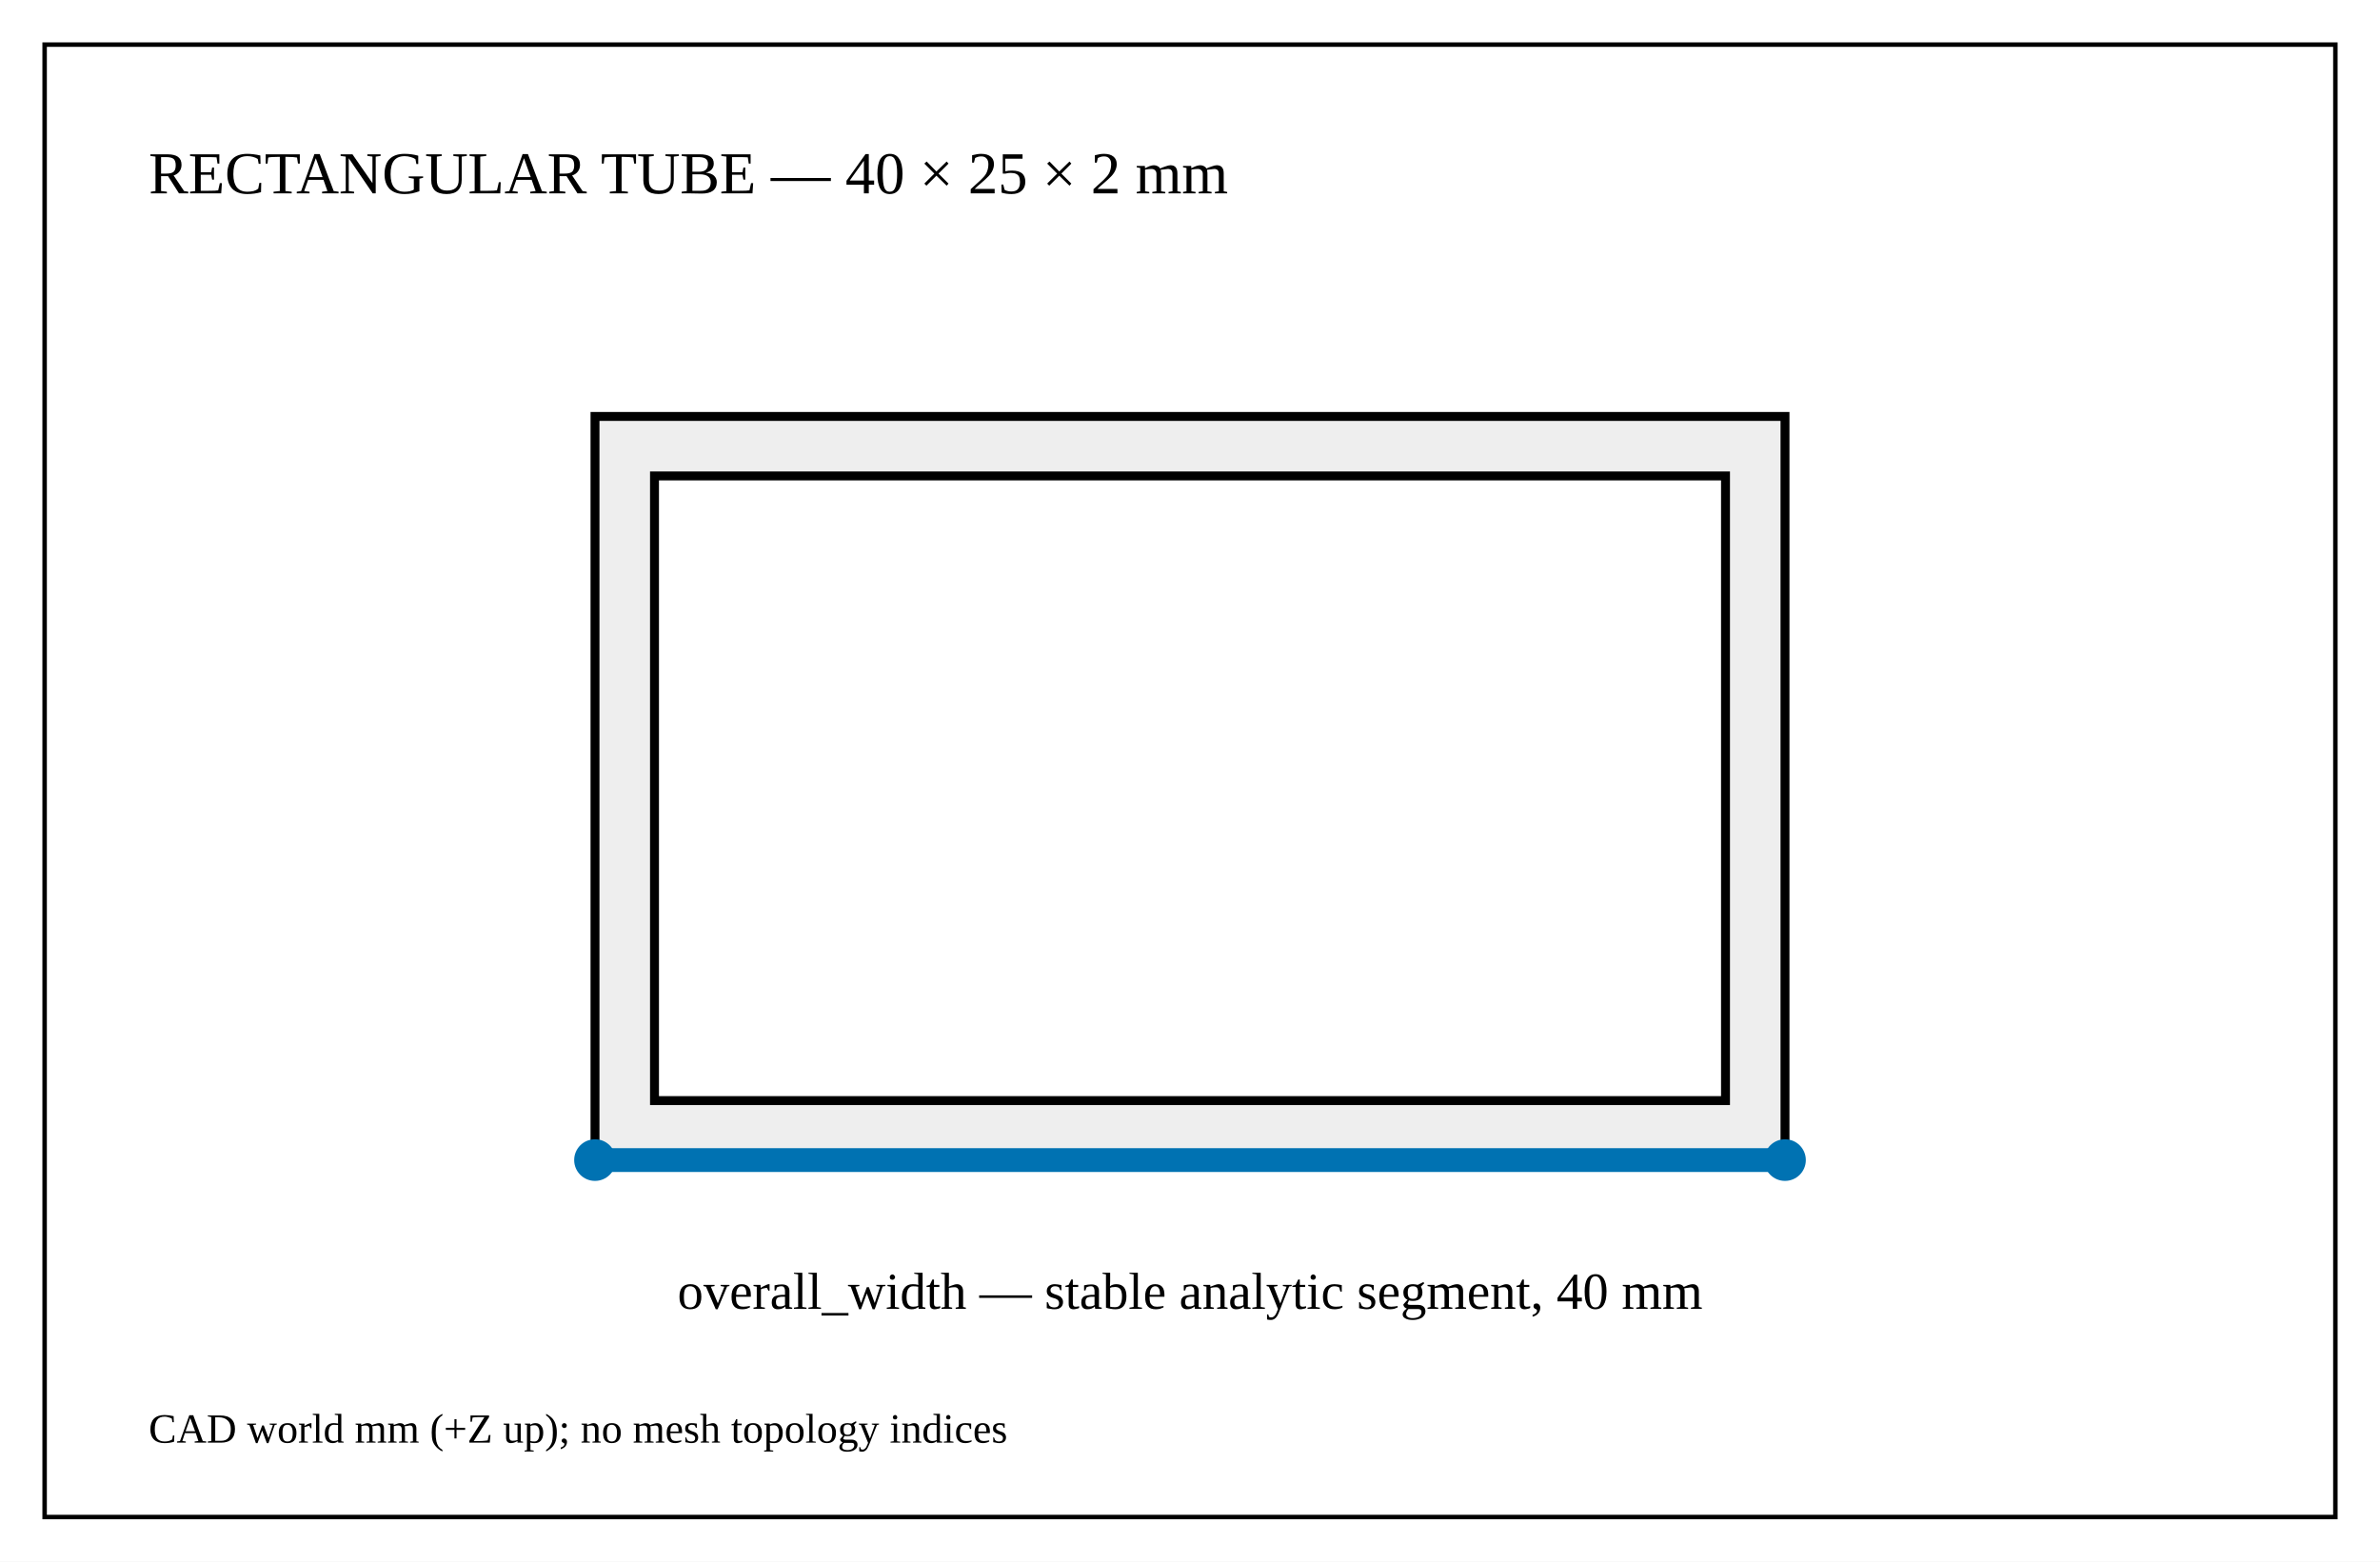
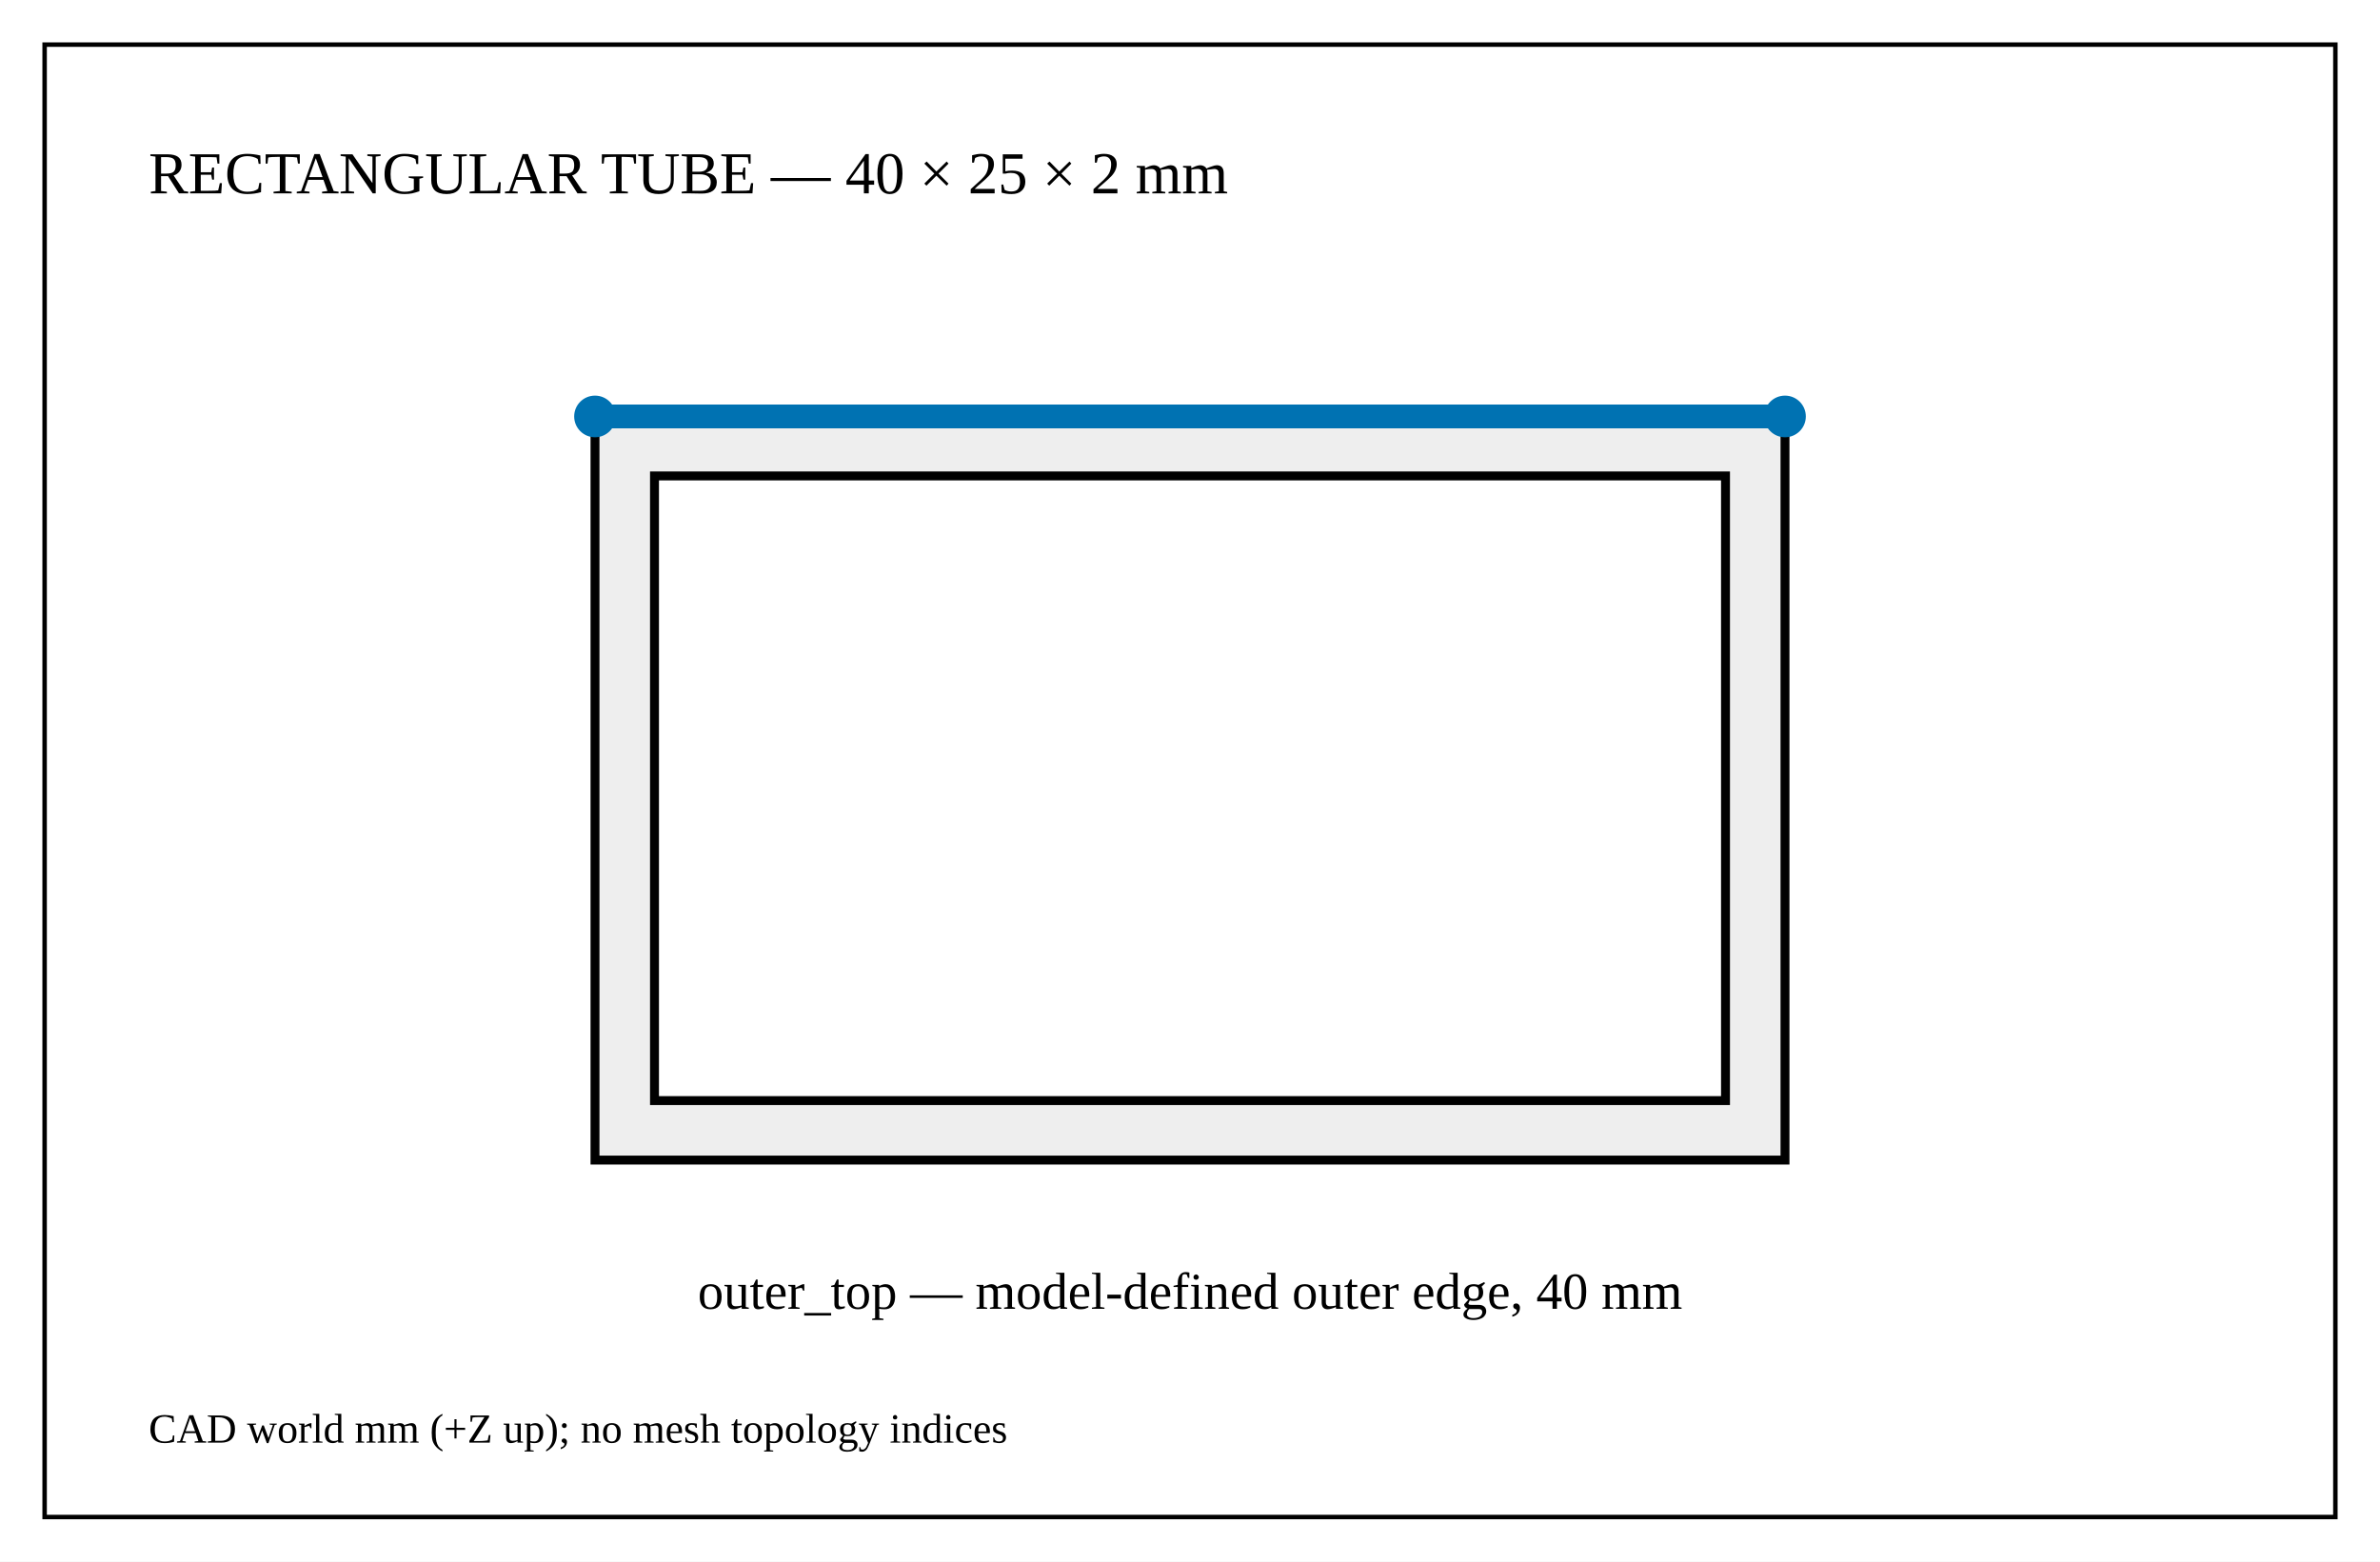
<svg xmlns="http://www.w3.org/2000/svg" width="640" height="420" viewBox="0 0 160 105">
  <rect width="160" height="105" fill="white" />
  <rect x="3" y="3" width="154" height="99" fill="none" stroke="black" stroke-width="0.3" />
  <text x="10" y="13" font-size="4">RECTANGULAR TUBE — 40 × 25 × 2 mm</text>
  <g transform="translate(40 28) scale(2)">
    <path d="M 0 0 H 40 V 25 H 0 Z M 2 2 V 23 H 38 V 2 Z" fill="#eee" fill-rule="evenodd" stroke="black" stroke-width="0.3" />
-     <path d="M 0 25 H 40" stroke="#0072b2" stroke-width="0.8" />
-     <circle cx="0" cy="25" r="0.7" fill="#0072b2" />
-     <circle cx="40" cy="25" r="0.7" fill="#0072b2" />
+     <path d="M 0 0 H 40" stroke="#0072b2" stroke-width="0.8" />
+     <circle cx="0" cy="0" r="0.7" fill="#0072b2" />
+     <circle cx="40" cy="0" r="0.7" fill="#0072b2" />
  </g>
-   <text x="80" y="88" font-size="3.5" text-anchor="middle">overall_width — stable analytic segment, 40 mm</text>
+   <text x="80" y="88" font-size="3.5" text-anchor="middle">outer_top — model-defined outer edge, 40 mm</text>
  <text x="10" y="97" font-size="2.8">CAD world mm (+Z up); no mesh topology indices</text>
</svg>
